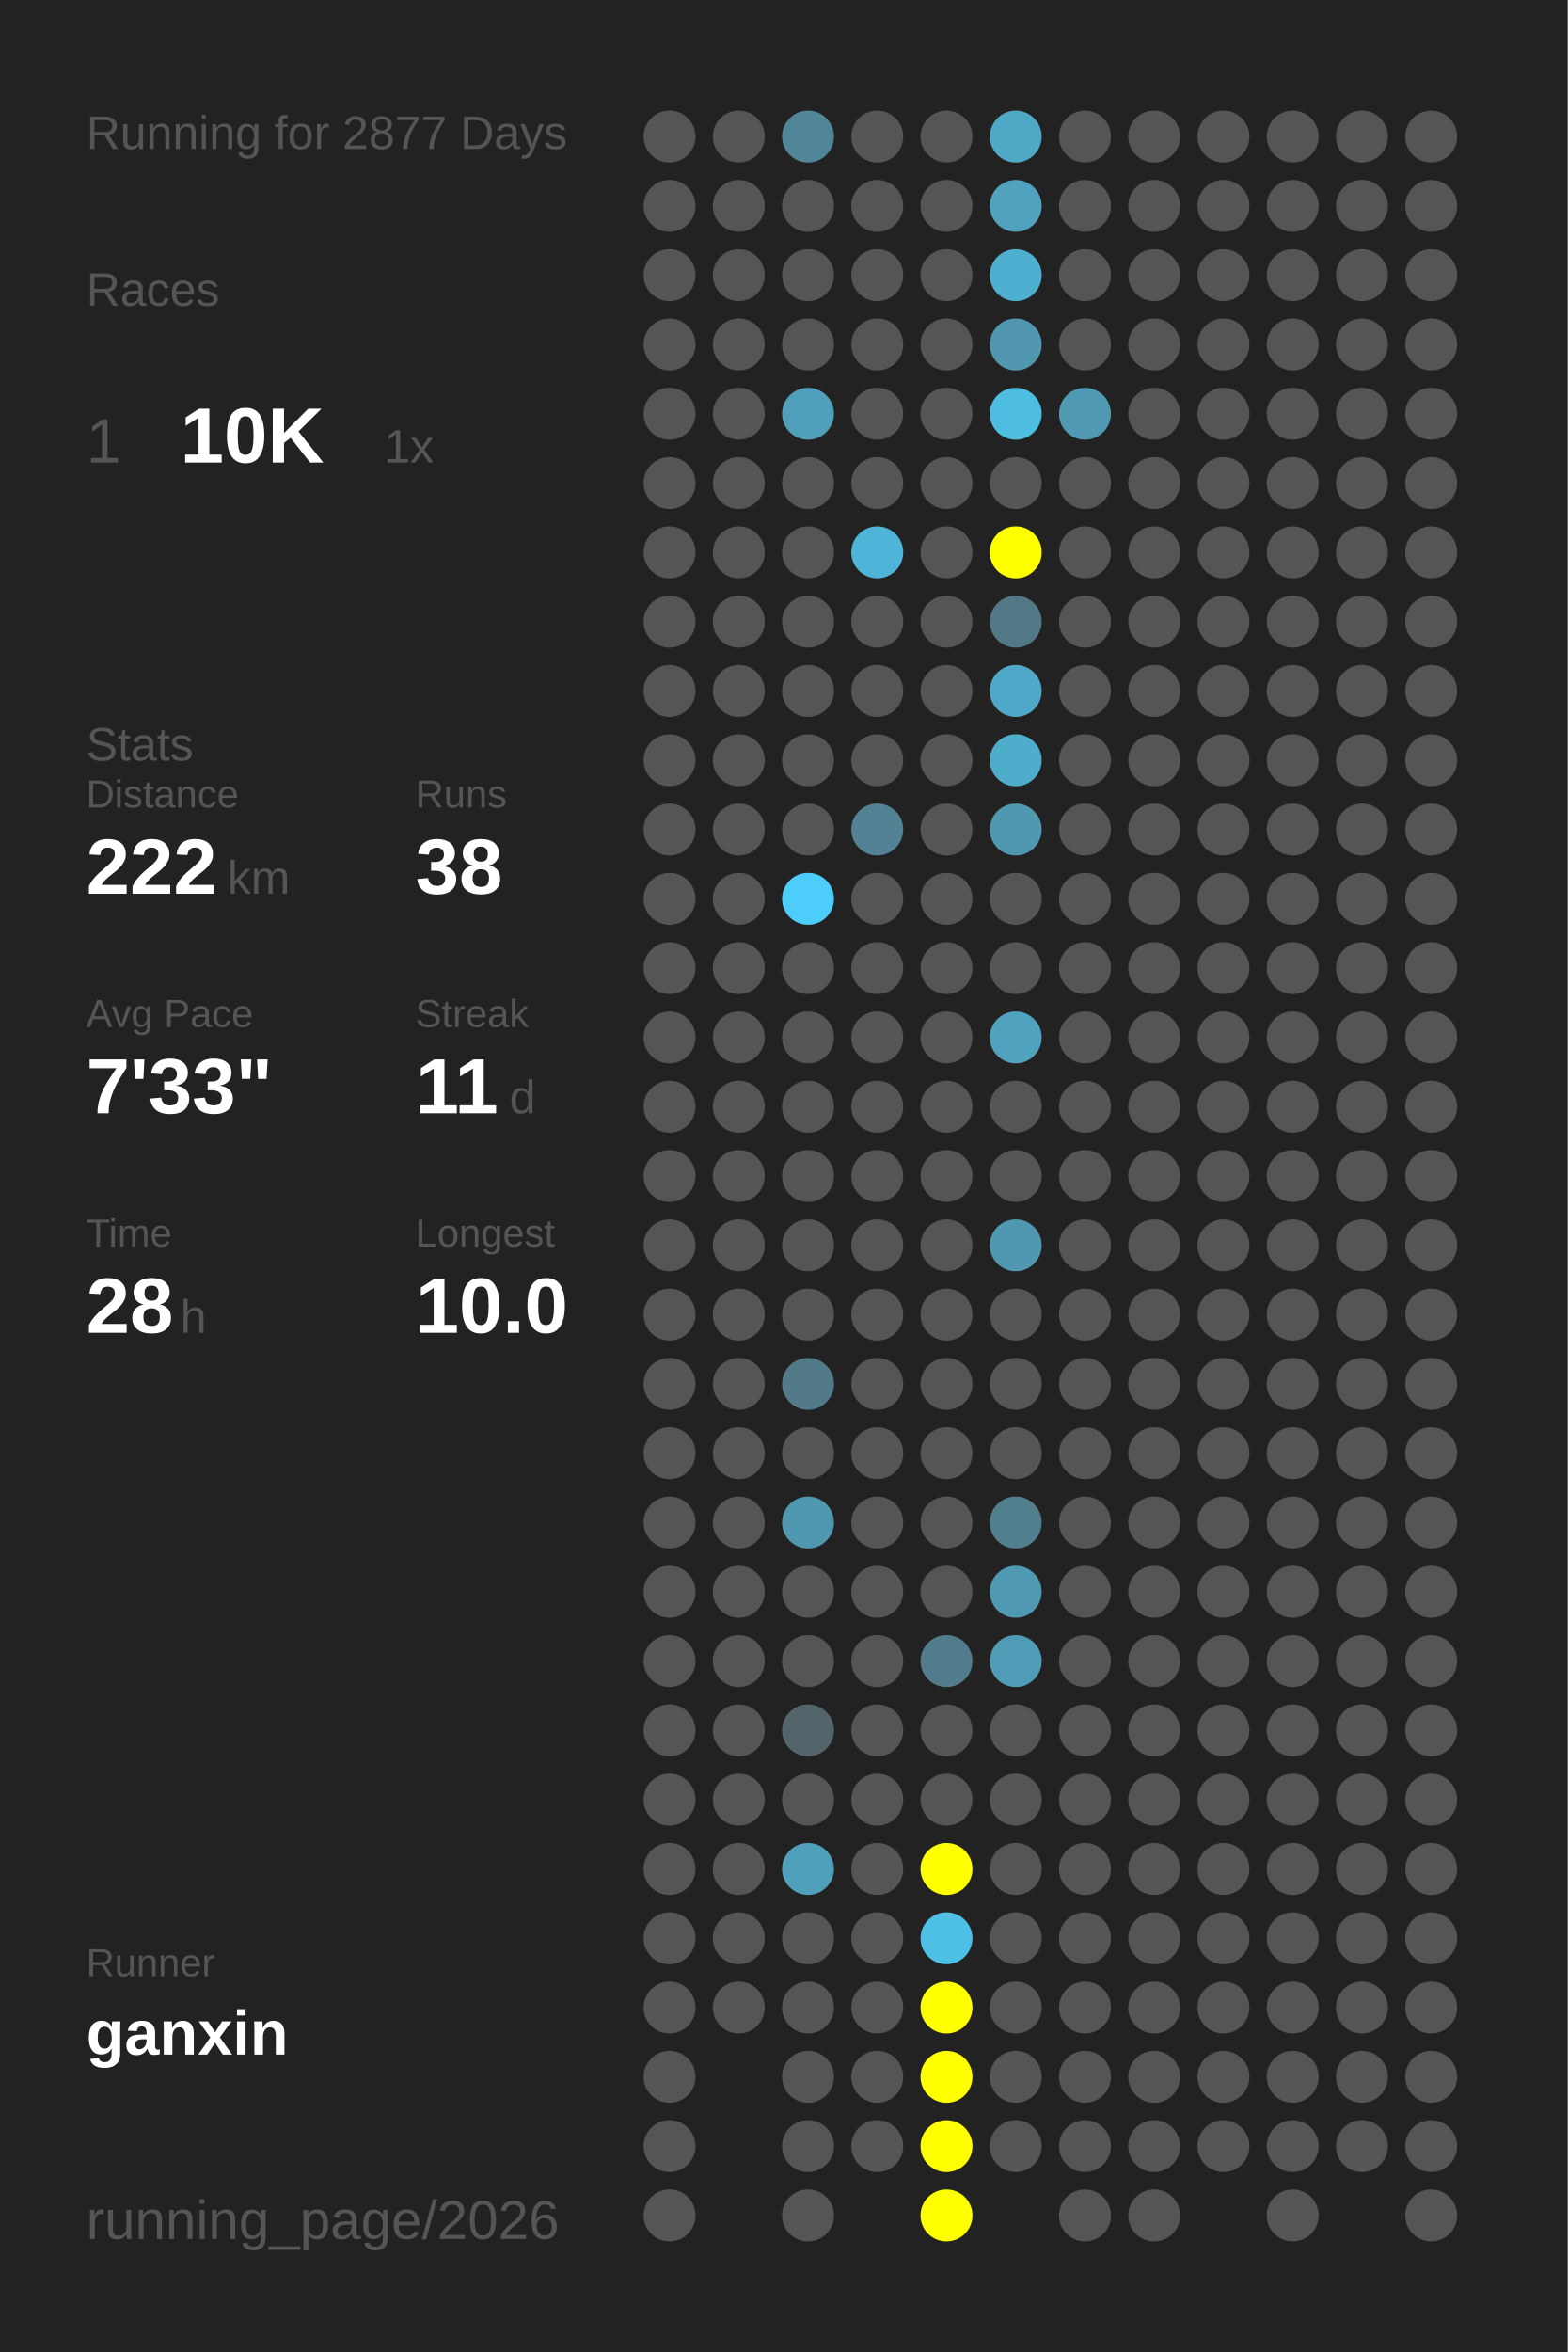
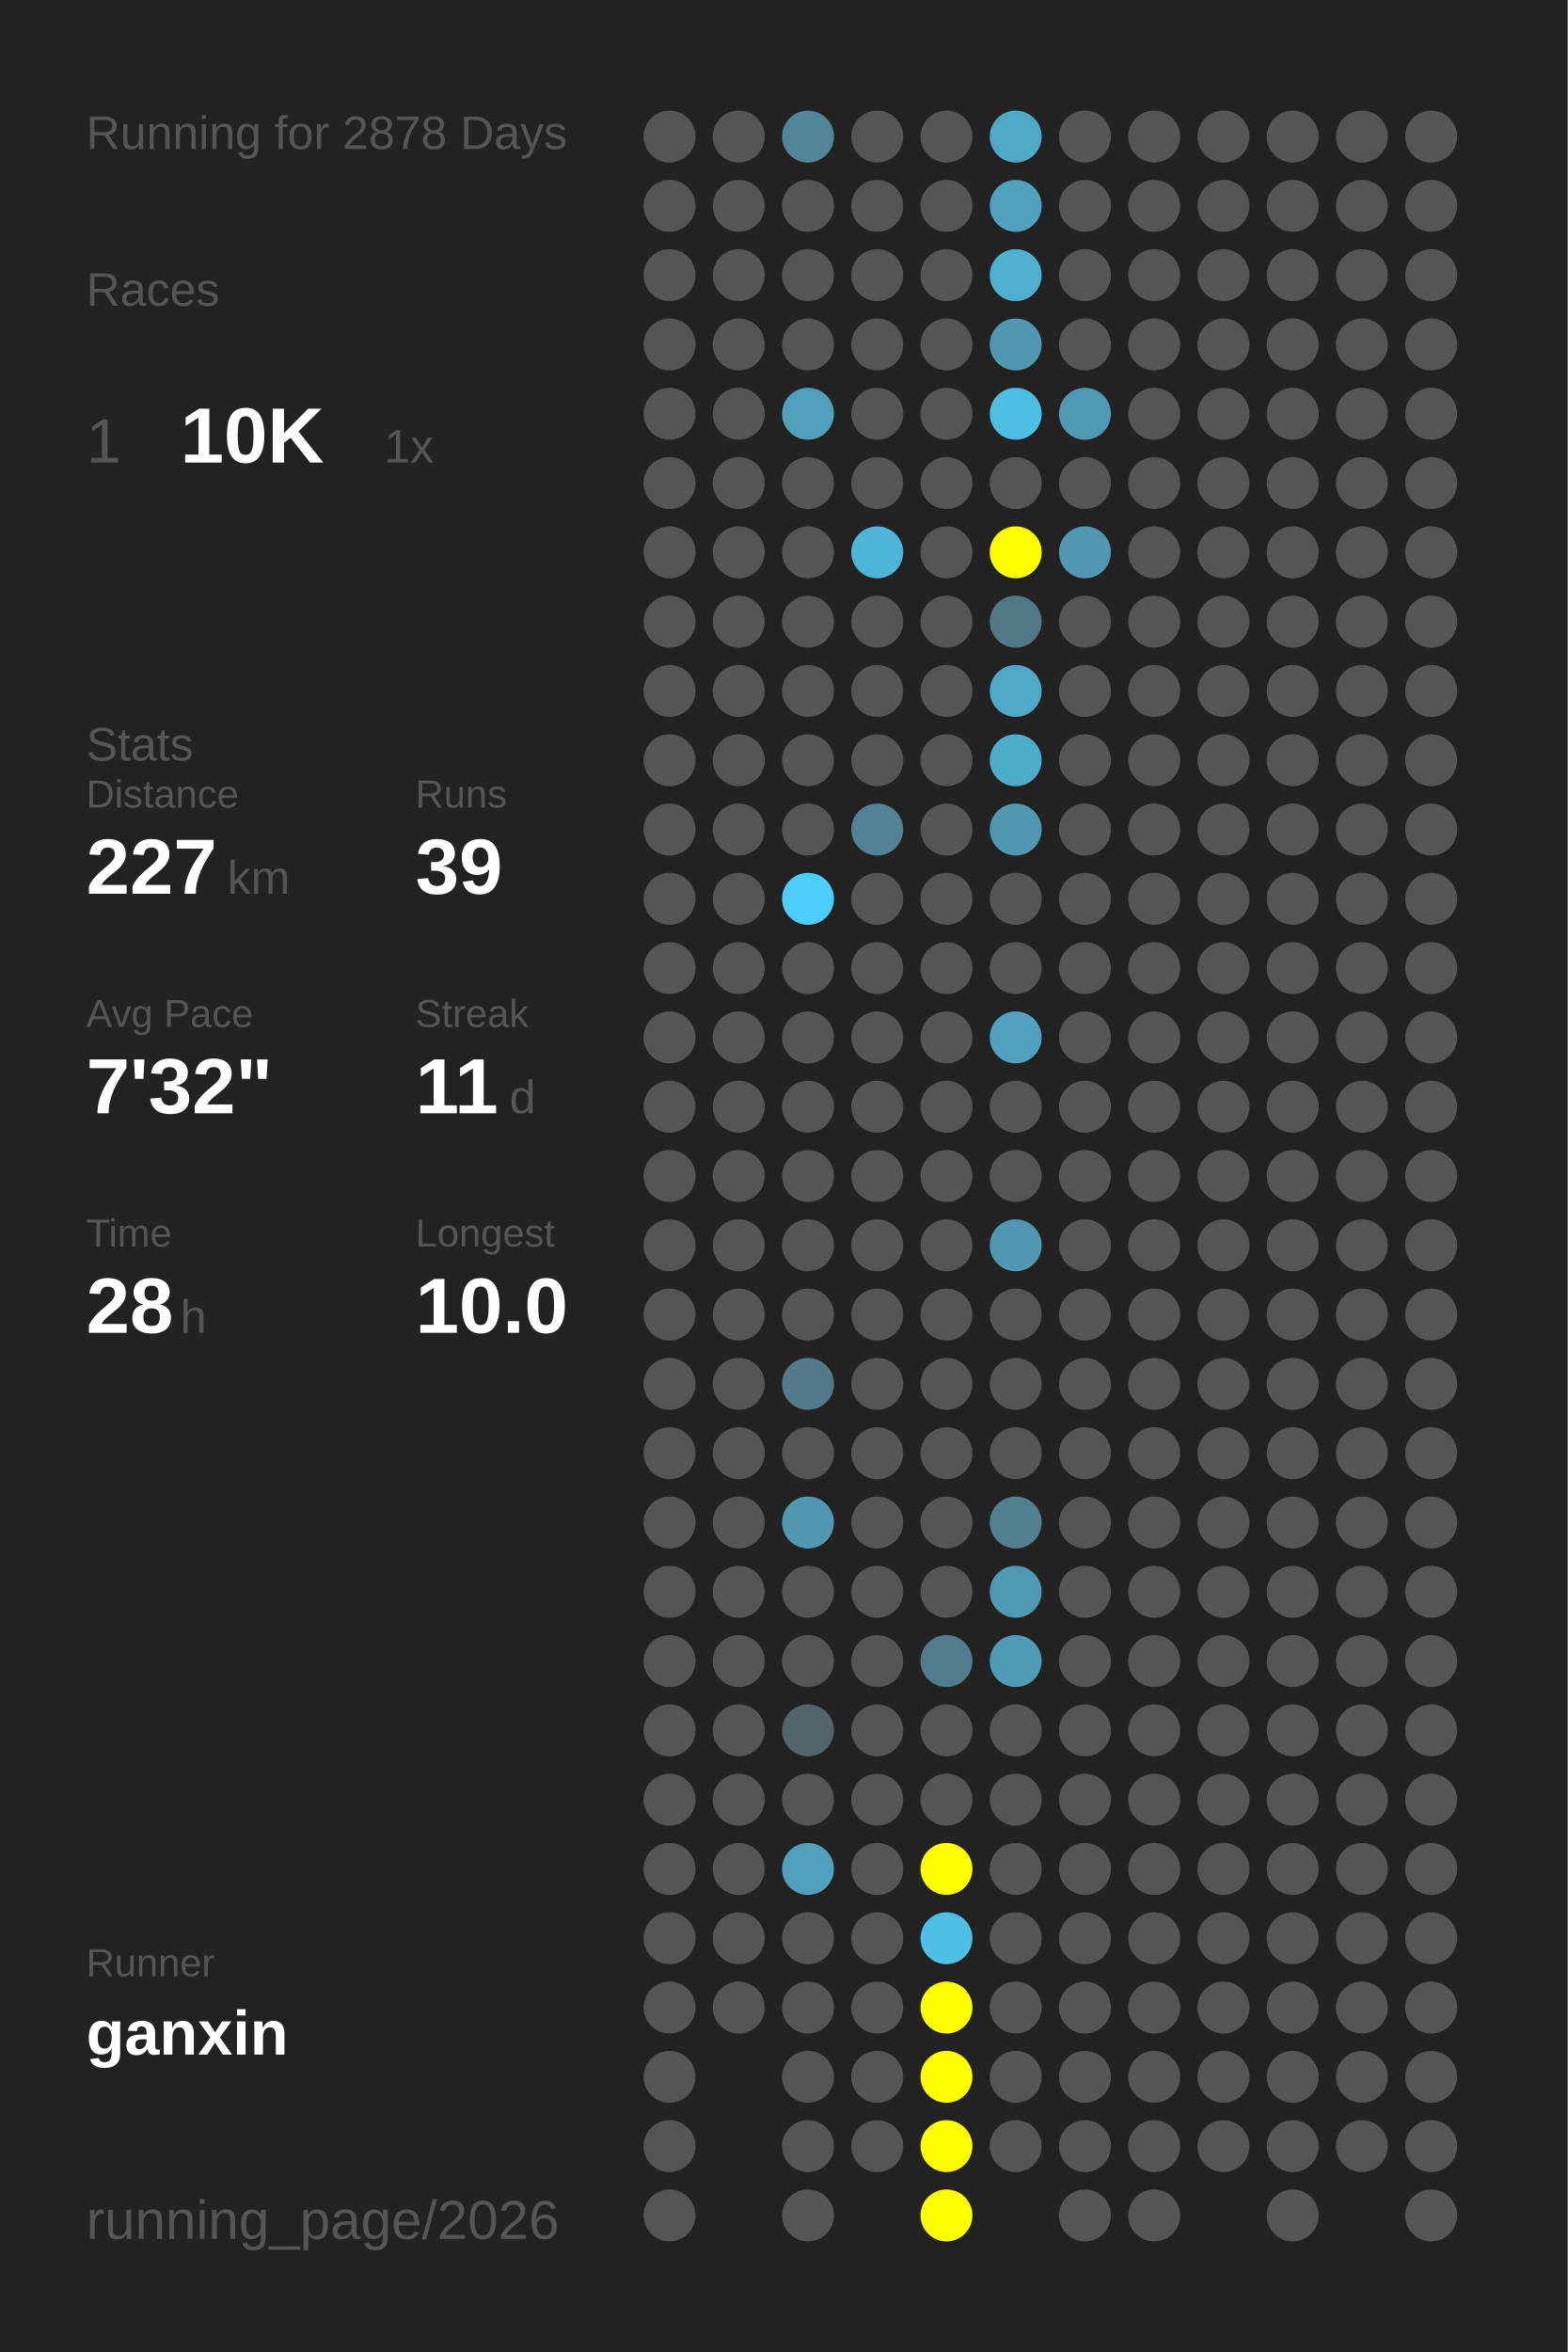
<svg xmlns="http://www.w3.org/2000/svg" baseProfile="full" height="300mm" version="1.1" viewBox="0,0,200,300" width="200mm">
  <defs />
  <rect fill="#222222" height="300" width="200" x="0" y="0" />
-   <text fill="#555555" style="font-size:6px; font-family:Arial;" x="11" y="19">Running for 2877 Days</text>
+   <text fill="#555555" style="font-size:6px; font-family:Arial;" x="11" y="19">Running for 2878 Days</text>
  <text fill="#555555" style="font-size:6px; font-family:Arial;" x="11" y="39">Races</text>
  <text fill="#555555" style="font-size:8px; font-family:Arial;" x="11" y="59">1</text>
  <text fill="#FFFFFF" style="font-size:10px; font-family:Arial; font-weight:bold;" x="23" y="59">10K</text>
  <text fill="#555555" style="font-size:6px; font-family:Arial;" x="49" y="59">1x</text>
  <text fill="#555555" style="font-size:6px; font-family:Arial;" x="11" y="97">Stats</text>
  <text fill="#555555" style="font-size:5px; font-family:Arial;" x="11" y="103">Distance</text>
-   <text fill="#FFFFFF" style="font-size:10px; font-family:Arial; font-weight:bold;" x="11" y="114">222</text>
+   <text fill="#FFFFFF" style="font-size:10px; font-family:Arial; font-weight:bold;" x="11" y="114">227</text>
  <text fill="#555555" style="font-size:6px; font-family:Arial;" x="29" y="114">km</text>
  <text fill="#555555" style="font-size:5px; font-family:Arial;" x="53" y="103">Runs</text>
-   <text fill="#FFFFFF" style="font-size:10px; font-family:Arial; font-weight:bold;" x="53" y="114">38</text>
+   <text fill="#FFFFFF" style="font-size:10px; font-family:Arial; font-weight:bold;" x="53" y="114">39</text>
  <text fill="#555555" style="font-size:5px; font-family:Arial;" x="11" y="131">Avg Pace</text>
-   <text fill="#FFFFFF" style="font-size:10px; font-family:Arial; font-weight:bold;" x="11" y="142">7'33"</text>
+   <text fill="#FFFFFF" style="font-size:10px; font-family:Arial; font-weight:bold;" x="11" y="142">7'32"</text>
  <text fill="#555555" style="font-size:5px; font-family:Arial;" x="53" y="131">Streak</text>
  <text fill="#FFFFFF" style="font-size:10px; font-family:Arial; font-weight:bold;" x="53" y="142">11</text>
  <text fill="#555555" style="font-size:6px; font-family:Arial;" x="65" y="142">d</text>
  <text fill="#555555" style="font-size:5px; font-family:Arial;" x="11" y="159">Time</text>
  <text fill="#FFFFFF" style="font-size:10px; font-family:Arial; font-weight:bold;" x="11" y="170">28</text>
  <text fill="#555555" style="font-size:6px; font-family:Arial;" x="23" y="170">h</text>
  <text fill="#555555" style="font-size:5px; font-family:Arial;" x="53" y="159">Longest</text>
  <text fill="#FFFFFF" style="font-size:10px; font-family:Arial; font-weight:bold;" x="53" y="170">10.0</text>
  <text fill="#555555" style="font-size:5px; font-family:Arial;" x="11" y="252.065">Runner</text>
  <text fill="#FFFFFF" style="font-size:8px; font-family:Arial; font-weight:bold;" x="11" y="262.065">ganxin</text>
  <text fill="#555555" style="font-size:7px; font-family:Arial;" x="11" y="285.581">running_page/2026</text>
  <circle cx="85.417" cy="17.419" fill="#555555" r="3.312" />
  <circle cx="85.417" cy="26.258" fill="#555555" r="3.312" />
  <circle cx="85.417" cy="35.097" fill="#555555" r="3.312" />
  <circle cx="85.417" cy="43.935" fill="#555555" r="3.312" />
  <circle cx="85.417" cy="52.774" fill="#555555" r="3.312" />
  <circle cx="85.417" cy="61.613" fill="#555555" r="3.312" />
  <circle cx="85.417" cy="70.452" fill="#555555" r="3.312" />
  <circle cx="85.417" cy="79.29" fill="#555555" r="3.312" />
  <circle cx="85.417" cy="88.129" fill="#555555" r="3.312" />
  <circle cx="85.417" cy="96.968" fill="#555555" r="3.312" />
  <circle cx="85.417" cy="105.806" fill="#555555" r="3.312" />
  <circle cx="85.417" cy="114.645" fill="#555555" r="3.312" />
  <circle cx="85.417" cy="123.484" fill="#555555" r="3.312" />
  <circle cx="85.417" cy="132.323" fill="#555555" r="3.312" />
  <circle cx="85.417" cy="141.161" fill="#555555" r="3.312" />
  <circle cx="85.417" cy="150" fill="#555555" r="3.312" />
  <circle cx="85.417" cy="158.839" fill="#555555" r="3.312" />
  <circle cx="85.417" cy="167.677" fill="#555555" r="3.312" />
  <circle cx="85.417" cy="176.516" fill="#555555" r="3.312" />
  <circle cx="85.417" cy="185.355" fill="#555555" r="3.312" />
  <circle cx="85.417" cy="194.194" fill="#555555" r="3.312" />
  <circle cx="85.417" cy="203.032" fill="#555555" r="3.312" />
  <circle cx="85.417" cy="211.871" fill="#555555" r="3.312" />
  <circle cx="85.417" cy="220.71" fill="#555555" r="3.312" />
  <circle cx="85.417" cy="229.548" fill="#555555" r="3.312" />
  <circle cx="85.417" cy="238.387" fill="#555555" r="3.312" />
  <circle cx="85.417" cy="247.226" fill="#555555" r="3.312" />
  <circle cx="85.417" cy="256.065" fill="#555555" r="3.312" />
  <circle cx="85.417" cy="264.903" fill="#555555" r="3.312" />
  <circle cx="85.417" cy="273.742" fill="#555555" r="3.312" />
  <circle cx="85.417" cy="282.581" fill="#555555" r="3.312" />
  <circle cx="94.25" cy="17.419" fill="#555555" r="3.312" />
  <circle cx="94.25" cy="26.258" fill="#555555" r="3.312" />
  <circle cx="94.25" cy="35.097" fill="#555555" r="3.312" />
  <circle cx="94.25" cy="43.935" fill="#555555" r="3.312" />
  <circle cx="94.25" cy="52.774" fill="#555555" r="3.312" />
  <circle cx="94.25" cy="61.613" fill="#555555" r="3.312" />
  <circle cx="94.25" cy="70.452" fill="#555555" r="3.312" />
  <circle cx="94.25" cy="79.29" fill="#555555" r="3.312" />
  <circle cx="94.25" cy="88.129" fill="#555555" r="3.312" />
  <circle cx="94.25" cy="96.968" fill="#555555" r="3.312" />
  <circle cx="94.25" cy="105.806" fill="#555555" r="3.312" />
  <circle cx="94.25" cy="114.645" fill="#555555" r="3.312" />
  <circle cx="94.25" cy="123.484" fill="#555555" r="3.312" />
  <circle cx="94.25" cy="132.323" fill="#555555" r="3.312" />
  <circle cx="94.25" cy="141.161" fill="#555555" r="3.312" />
  <circle cx="94.25" cy="150" fill="#555555" r="3.312" />
  <circle cx="94.25" cy="158.839" fill="#555555" r="3.312" />
  <circle cx="94.25" cy="167.677" fill="#555555" r="3.312" />
  <circle cx="94.25" cy="176.516" fill="#555555" r="3.312" />
  <circle cx="94.25" cy="185.355" fill="#555555" r="3.312" />
  <circle cx="94.25" cy="194.194" fill="#555555" r="3.312" />
  <circle cx="94.25" cy="203.032" fill="#555555" r="3.312" />
  <circle cx="94.25" cy="211.871" fill="#555555" r="3.312" />
  <circle cx="94.25" cy="220.71" fill="#555555" r="3.312" />
  <circle cx="94.25" cy="229.548" fill="#555555" r="3.312" />
  <circle cx="94.25" cy="238.387" fill="#555555" r="3.312" />
  <circle cx="94.25" cy="247.226" fill="#555555" r="3.312" />
  <circle cx="94.25" cy="256.065" fill="#555555" r="3.312" />
  <circle cx="103.083" cy="17.419" fill="#518698" r="3.312" />
  <circle cx="103.083" cy="26.258" fill="#555555" r="3.312" />
  <circle cx="103.083" cy="35.097" fill="#555555" r="3.312" />
  <circle cx="103.083" cy="43.935" fill="#555555" r="3.312" />
  <circle cx="103.083" cy="52.774" fill="#50a0bb" r="3.312" />
  <circle cx="103.083" cy="61.613" fill="#555555" r="3.312" />
  <circle cx="103.083" cy="70.452" fill="#555555" r="3.312" />
  <circle cx="103.083" cy="79.29" fill="#555555" r="3.312" />
  <circle cx="103.083" cy="88.129" fill="#555555" r="3.312" />
  <circle cx="103.083" cy="96.968" fill="#555555" r="3.312" />
  <circle cx="103.083" cy="105.806" fill="#555555" r="3.312" />
  <circle cx="103.083" cy="114.645" fill="#4dcefa" r="3.312" />
  <circle cx="103.083" cy="123.484" fill="#555555" r="3.312" />
  <circle cx="103.083" cy="132.323" fill="#555555" r="3.312" />
  <circle cx="103.083" cy="141.161" fill="#555555" r="3.312" />
  <circle cx="103.083" cy="150" fill="#555555" r="3.312" />
  <circle cx="103.083" cy="158.839" fill="#555555" r="3.312" />
  <circle cx="103.083" cy="167.677" fill="#555555" r="3.312" />
  <circle cx="103.083" cy="176.516" fill="#527a88" r="3.312" />
  <circle cx="103.083" cy="185.355" fill="#555555" r="3.312" />
  <circle cx="103.083" cy="194.194" fill="#5097b0" r="3.312" />
  <circle cx="103.083" cy="203.032" fill="#555555" r="3.312" />
  <circle cx="103.083" cy="211.871" fill="#555555" r="3.312" />
  <circle cx="103.083" cy="220.71" fill="#53646a" r="3.312" />
  <circle cx="103.083" cy="229.548" fill="#555555" r="3.312" />
  <circle cx="103.083" cy="238.387" fill="#50a0bb" r="3.312" />
  <circle cx="103.083" cy="247.226" fill="#555555" r="3.312" />
  <circle cx="103.083" cy="256.065" fill="#555555" r="3.312" />
  <circle cx="103.083" cy="264.903" fill="#555555" r="3.312" />
  <circle cx="103.083" cy="273.742" fill="#555555" r="3.312" />
  <circle cx="103.083" cy="282.581" fill="#555555" r="3.312" />
  <circle cx="111.917" cy="17.419" fill="#555555" r="3.312" />
  <circle cx="111.917" cy="26.258" fill="#555555" r="3.312" />
  <circle cx="111.917" cy="35.097" fill="#555555" r="3.312" />
  <circle cx="111.917" cy="43.935" fill="#555555" r="3.312" />
  <circle cx="111.917" cy="52.774" fill="#555555" r="3.312" />
  <circle cx="111.917" cy="61.613" fill="#555555" r="3.312" />
  <circle cx="111.917" cy="70.452" fill="#4eb5d8" r="3.312" />
  <circle cx="111.917" cy="79.29" fill="#555555" r="3.312" />
  <circle cx="111.917" cy="88.129" fill="#555555" r="3.312" />
  <circle cx="111.917" cy="96.968" fill="#555555" r="3.312" />
  <circle cx="111.917" cy="105.806" fill="#528293" r="3.312" />
  <circle cx="111.917" cy="114.645" fill="#555555" r="3.312" />
  <circle cx="111.917" cy="123.484" fill="#555555" r="3.312" />
  <circle cx="111.917" cy="132.323" fill="#555555" r="3.312" />
  <circle cx="111.917" cy="141.161" fill="#555555" r="3.312" />
  <circle cx="111.917" cy="150" fill="#555555" r="3.312" />
  <circle cx="111.917" cy="158.839" fill="#555555" r="3.312" />
  <circle cx="111.917" cy="167.677" fill="#555555" r="3.312" />
  <circle cx="111.917" cy="176.516" fill="#555555" r="3.312" />
  <circle cx="111.917" cy="185.355" fill="#555555" r="3.312" />
  <circle cx="111.917" cy="194.194" fill="#555555" r="3.312" />
  <circle cx="111.917" cy="203.032" fill="#555555" r="3.312" />
  <circle cx="111.917" cy="211.871" fill="#555555" r="3.312" />
  <circle cx="111.917" cy="220.71" fill="#555555" r="3.312" />
  <circle cx="111.917" cy="229.548" fill="#555555" r="3.312" />
  <circle cx="111.917" cy="238.387" fill="#555555" r="3.312" />
  <circle cx="111.917" cy="247.226" fill="#555555" r="3.312" />
  <circle cx="111.917" cy="256.065" fill="#555555" r="3.312" />
  <circle cx="111.917" cy="264.903" fill="#555555" r="3.312" />
  <circle cx="111.917" cy="273.742" fill="#555555" r="3.312" />
  <circle cx="120.75" cy="17.419" fill="#555555" r="3.312" />
  <circle cx="120.75" cy="26.258" fill="#555555" r="3.312" />
  <circle cx="120.75" cy="35.097" fill="#555555" r="3.312" />
  <circle cx="120.75" cy="43.935" fill="#555555" r="3.312" />
  <circle cx="120.75" cy="52.774" fill="#555555" r="3.312" />
  <circle cx="120.75" cy="61.613" fill="#555555" r="3.312" />
  <circle cx="120.75" cy="70.452" fill="#555555" r="3.312" />
  <circle cx="120.75" cy="79.29" fill="#555555" r="3.312" />
  <circle cx="120.75" cy="88.129" fill="#555555" r="3.312" />
  <circle cx="120.75" cy="96.968" fill="#555555" r="3.312" />
  <circle cx="120.75" cy="105.806" fill="#555555" r="3.312" />
  <circle cx="120.75" cy="114.645" fill="#555555" r="3.312" />
  <circle cx="120.75" cy="123.484" fill="#555555" r="3.312" />
  <circle cx="120.75" cy="132.323" fill="#555555" r="3.312" />
  <circle cx="120.75" cy="141.161" fill="#555555" r="3.312" />
  <circle cx="120.75" cy="150" fill="#555555" r="3.312" />
  <circle cx="120.75" cy="158.839" fill="#555555" r="3.312" />
  <circle cx="120.75" cy="167.677" fill="#555555" r="3.312" />
  <circle cx="120.75" cy="176.516" fill="#555555" r="3.312" />
  <circle cx="120.75" cy="185.355" fill="#555555" r="3.312" />
  <circle cx="120.75" cy="194.194" fill="#555555" r="3.312" />
  <circle cx="120.75" cy="203.032" fill="#555555" r="3.312" />
  <circle cx="120.75" cy="211.871" fill="#527c8b" r="3.312" />
  <circle cx="120.75" cy="220.71" fill="#555555" r="3.312" />
  <circle cx="120.75" cy="229.548" fill="#555555" r="3.312" />
  <circle cx="120.75" cy="238.387" fill="#FFFF00" r="3.312" />
  <circle cx="120.75" cy="247.226" fill="#4ebfe5" r="3.312" />
  <circle cx="120.75" cy="256.065" fill="#FFFF00" r="3.312" />
  <circle cx="120.75" cy="264.903" fill="#FFFF00" r="3.312" />
  <circle cx="120.75" cy="273.742" fill="#FFFF00" r="3.312" />
  <circle cx="120.75" cy="282.581" fill="#FFFF00" r="3.312" />
  <circle cx="129.583" cy="17.419" fill="#4fa8c6" r="3.312" />
  <circle cx="129.583" cy="26.258" fill="#50a2be" r="3.312" />
  <circle cx="129.583" cy="35.097" fill="#4fafd0" r="3.312" />
  <circle cx="129.583" cy="43.935" fill="#5097af" r="3.312" />
  <circle cx="129.583" cy="52.774" fill="#4ebde2" r="3.312" />
  <circle cx="129.583" cy="61.613" fill="#555555" r="3.312" />
  <circle cx="129.583" cy="70.452" fill="#FFFF00" r="3.312" />
  <circle cx="129.583" cy="79.29" fill="#527885" r="3.312" />
  <circle cx="129.583" cy="88.129" fill="#4fa8c7" r="3.312" />
  <circle cx="129.583" cy="96.968" fill="#4fadcc" r="3.312" />
  <circle cx="129.583" cy="105.806" fill="#5098b0" r="3.312" />
  <circle cx="129.583" cy="114.645" fill="#555555" r="3.312" />
  <circle cx="129.583" cy="123.484" fill="#555555" r="3.312" />
  <circle cx="129.583" cy="132.323" fill="#50a2be" r="3.312" />
  <circle cx="129.583" cy="141.161" fill="#555555" r="3.312" />
  <circle cx="129.583" cy="150" fill="#555555" r="3.312" />
  <circle cx="129.583" cy="158.839" fill="#5098b1" r="3.312" />
  <circle cx="129.583" cy="167.677" fill="#555555" r="3.312" />
  <circle cx="129.583" cy="176.516" fill="#555555" r="3.312" />
  <circle cx="129.583" cy="185.355" fill="#555555" r="3.312" />
  <circle cx="129.583" cy="194.194" fill="#527f8e" r="3.312" />
  <circle cx="129.583" cy="203.032" fill="#5099b2" r="3.312" />
  <circle cx="129.583" cy="211.871" fill="#509bb5" r="3.312" />
  <circle cx="129.583" cy="220.71" fill="#555555" r="3.312" />
  <circle cx="129.583" cy="229.548" fill="#555555" r="3.312" />
  <circle cx="129.583" cy="238.387" fill="#555555" r="3.312" />
  <circle cx="129.583" cy="247.226" fill="#555555" r="3.312" />
  <circle cx="129.583" cy="256.065" fill="#555555" r="3.312" />
  <circle cx="129.583" cy="264.903" fill="#555555" r="3.312" />
  <circle cx="129.583" cy="273.742" fill="#555555" r="3.312" />
  <circle cx="138.417" cy="17.419" fill="#555555" r="3.312" />
  <circle cx="138.417" cy="26.258" fill="#555555" r="3.312" />
  <circle cx="138.417" cy="35.097" fill="#555555" r="3.312" />
  <circle cx="138.417" cy="43.935" fill="#555555" r="3.312" />
  <circle cx="138.417" cy="52.774" fill="#5099b2" r="3.312" />
  <circle cx="138.417" cy="61.613" fill="#555555" r="3.312" />
-   <circle cx="138.417" cy="70.452" fill="#555555" r="3.312" />
+   <circle cx="138.417" cy="70.452" fill="#5098b1" r="3.312" />
  <circle cx="138.417" cy="79.29" fill="#555555" r="3.312" />
  <circle cx="138.417" cy="88.129" fill="#555555" r="3.312" />
  <circle cx="138.417" cy="96.968" fill="#555555" r="3.312" />
  <circle cx="138.417" cy="105.806" fill="#555555" r="3.312" />
  <circle cx="138.417" cy="114.645" fill="#555555" r="3.312" />
  <circle cx="138.417" cy="123.484" fill="#555555" r="3.312" />
  <circle cx="138.417" cy="132.323" fill="#555555" r="3.312" />
  <circle cx="138.417" cy="141.161" fill="#555555" r="3.312" />
  <circle cx="138.417" cy="150" fill="#555555" r="3.312" />
  <circle cx="138.417" cy="158.839" fill="#555555" r="3.312" />
  <circle cx="138.417" cy="167.677" fill="#555555" r="3.312" />
  <circle cx="138.417" cy="176.516" fill="#555555" r="3.312" />
  <circle cx="138.417" cy="185.355" fill="#555555" r="3.312" />
  <circle cx="138.417" cy="194.194" fill="#555555" r="3.312" />
  <circle cx="138.417" cy="203.032" fill="#555555" r="3.312" />
  <circle cx="138.417" cy="211.871" fill="#555555" r="3.312" />
  <circle cx="138.417" cy="220.71" fill="#555555" r="3.312" />
  <circle cx="138.417" cy="229.548" fill="#555555" r="3.312" />
  <circle cx="138.417" cy="238.387" fill="#555555" r="3.312" />
  <circle cx="138.417" cy="247.226" fill="#555555" r="3.312" />
  <circle cx="138.417" cy="256.065" fill="#555555" r="3.312" />
  <circle cx="138.417" cy="264.903" fill="#555555" r="3.312" />
  <circle cx="138.417" cy="273.742" fill="#555555" r="3.312" />
  <circle cx="138.417" cy="282.581" fill="#555555" r="3.312" />
  <circle cx="147.25" cy="17.419" fill="#555555" r="3.312" />
  <circle cx="147.25" cy="26.258" fill="#555555" r="3.312" />
  <circle cx="147.25" cy="35.097" fill="#555555" r="3.312" />
  <circle cx="147.25" cy="43.935" fill="#555555" r="3.312" />
  <circle cx="147.25" cy="52.774" fill="#555555" r="3.312" />
  <circle cx="147.25" cy="61.613" fill="#555555" r="3.312" />
  <circle cx="147.25" cy="70.452" fill="#555555" r="3.312" />
  <circle cx="147.25" cy="79.29" fill="#555555" r="3.312" />
  <circle cx="147.25" cy="88.129" fill="#555555" r="3.312" />
  <circle cx="147.25" cy="96.968" fill="#555555" r="3.312" />
  <circle cx="147.25" cy="105.806" fill="#555555" r="3.312" />
  <circle cx="147.25" cy="114.645" fill="#555555" r="3.312" />
  <circle cx="147.25" cy="123.484" fill="#555555" r="3.312" />
  <circle cx="147.25" cy="132.323" fill="#555555" r="3.312" />
  <circle cx="147.25" cy="141.161" fill="#555555" r="3.312" />
  <circle cx="147.25" cy="150" fill="#555555" r="3.312" />
  <circle cx="147.25" cy="158.839" fill="#555555" r="3.312" />
  <circle cx="147.25" cy="167.677" fill="#555555" r="3.312" />
  <circle cx="147.25" cy="176.516" fill="#555555" r="3.312" />
  <circle cx="147.25" cy="185.355" fill="#555555" r="3.312" />
  <circle cx="147.25" cy="194.194" fill="#555555" r="3.312" />
  <circle cx="147.25" cy="203.032" fill="#555555" r="3.312" />
  <circle cx="147.25" cy="211.871" fill="#555555" r="3.312" />
  <circle cx="147.25" cy="220.71" fill="#555555" r="3.312" />
  <circle cx="147.25" cy="229.548" fill="#555555" r="3.312" />
  <circle cx="147.25" cy="238.387" fill="#555555" r="3.312" />
  <circle cx="147.25" cy="247.226" fill="#555555" r="3.312" />
  <circle cx="147.25" cy="256.065" fill="#555555" r="3.312" />
  <circle cx="147.25" cy="264.903" fill="#555555" r="3.312" />
  <circle cx="147.25" cy="273.742" fill="#555555" r="3.312" />
  <circle cx="147.25" cy="282.581" fill="#555555" r="3.312" />
  <circle cx="156.083" cy="17.419" fill="#555555" r="3.312" />
  <circle cx="156.083" cy="26.258" fill="#555555" r="3.312" />
  <circle cx="156.083" cy="35.097" fill="#555555" r="3.312" />
  <circle cx="156.083" cy="43.935" fill="#555555" r="3.312" />
  <circle cx="156.083" cy="52.774" fill="#555555" r="3.312" />
  <circle cx="156.083" cy="61.613" fill="#555555" r="3.312" />
  <circle cx="156.083" cy="70.452" fill="#555555" r="3.312" />
  <circle cx="156.083" cy="79.29" fill="#555555" r="3.312" />
  <circle cx="156.083" cy="88.129" fill="#555555" r="3.312" />
  <circle cx="156.083" cy="96.968" fill="#555555" r="3.312" />
  <circle cx="156.083" cy="105.806" fill="#555555" r="3.312" />
  <circle cx="156.083" cy="114.645" fill="#555555" r="3.312" />
  <circle cx="156.083" cy="123.484" fill="#555555" r="3.312" />
  <circle cx="156.083" cy="132.323" fill="#555555" r="3.312" />
  <circle cx="156.083" cy="141.161" fill="#555555" r="3.312" />
  <circle cx="156.083" cy="150" fill="#555555" r="3.312" />
  <circle cx="156.083" cy="158.839" fill="#555555" r="3.312" />
  <circle cx="156.083" cy="167.677" fill="#555555" r="3.312" />
  <circle cx="156.083" cy="176.516" fill="#555555" r="3.312" />
  <circle cx="156.083" cy="185.355" fill="#555555" r="3.312" />
  <circle cx="156.083" cy="194.194" fill="#555555" r="3.312" />
  <circle cx="156.083" cy="203.032" fill="#555555" r="3.312" />
  <circle cx="156.083" cy="211.871" fill="#555555" r="3.312" />
  <circle cx="156.083" cy="220.71" fill="#555555" r="3.312" />
  <circle cx="156.083" cy="229.548" fill="#555555" r="3.312" />
  <circle cx="156.083" cy="238.387" fill="#555555" r="3.312" />
  <circle cx="156.083" cy="247.226" fill="#555555" r="3.312" />
  <circle cx="156.083" cy="256.065" fill="#555555" r="3.312" />
  <circle cx="156.083" cy="264.903" fill="#555555" r="3.312" />
  <circle cx="156.083" cy="273.742" fill="#555555" r="3.312" />
  <circle cx="164.917" cy="17.419" fill="#555555" r="3.312" />
  <circle cx="164.917" cy="26.258" fill="#555555" r="3.312" />
  <circle cx="164.917" cy="35.097" fill="#555555" r="3.312" />
  <circle cx="164.917" cy="43.935" fill="#555555" r="3.312" />
  <circle cx="164.917" cy="52.774" fill="#555555" r="3.312" />
  <circle cx="164.917" cy="61.613" fill="#555555" r="3.312" />
  <circle cx="164.917" cy="70.452" fill="#555555" r="3.312" />
  <circle cx="164.917" cy="79.29" fill="#555555" r="3.312" />
  <circle cx="164.917" cy="88.129" fill="#555555" r="3.312" />
  <circle cx="164.917" cy="96.968" fill="#555555" r="3.312" />
  <circle cx="164.917" cy="105.806" fill="#555555" r="3.312" />
  <circle cx="164.917" cy="114.645" fill="#555555" r="3.312" />
  <circle cx="164.917" cy="123.484" fill="#555555" r="3.312" />
  <circle cx="164.917" cy="132.323" fill="#555555" r="3.312" />
  <circle cx="164.917" cy="141.161" fill="#555555" r="3.312" />
  <circle cx="164.917" cy="150" fill="#555555" r="3.312" />
  <circle cx="164.917" cy="158.839" fill="#555555" r="3.312" />
  <circle cx="164.917" cy="167.677" fill="#555555" r="3.312" />
  <circle cx="164.917" cy="176.516" fill="#555555" r="3.312" />
  <circle cx="164.917" cy="185.355" fill="#555555" r="3.312" />
  <circle cx="164.917" cy="194.194" fill="#555555" r="3.312" />
  <circle cx="164.917" cy="203.032" fill="#555555" r="3.312" />
  <circle cx="164.917" cy="211.871" fill="#555555" r="3.312" />
  <circle cx="164.917" cy="220.71" fill="#555555" r="3.312" />
  <circle cx="164.917" cy="229.548" fill="#555555" r="3.312" />
  <circle cx="164.917" cy="238.387" fill="#555555" r="3.312" />
  <circle cx="164.917" cy="247.226" fill="#555555" r="3.312" />
  <circle cx="164.917" cy="256.065" fill="#555555" r="3.312" />
  <circle cx="164.917" cy="264.903" fill="#555555" r="3.312" />
  <circle cx="164.917" cy="273.742" fill="#555555" r="3.312" />
  <circle cx="164.917" cy="282.581" fill="#555555" r="3.312" />
  <circle cx="173.75" cy="17.419" fill="#555555" r="3.312" />
  <circle cx="173.75" cy="26.258" fill="#555555" r="3.312" />
  <circle cx="173.75" cy="35.097" fill="#555555" r="3.312" />
  <circle cx="173.75" cy="43.935" fill="#555555" r="3.312" />
  <circle cx="173.75" cy="52.774" fill="#555555" r="3.312" />
  <circle cx="173.75" cy="61.613" fill="#555555" r="3.312" />
  <circle cx="173.75" cy="70.452" fill="#555555" r="3.312" />
  <circle cx="173.75" cy="79.29" fill="#555555" r="3.312" />
  <circle cx="173.75" cy="88.129" fill="#555555" r="3.312" />
  <circle cx="173.75" cy="96.968" fill="#555555" r="3.312" />
  <circle cx="173.75" cy="105.806" fill="#555555" r="3.312" />
  <circle cx="173.75" cy="114.645" fill="#555555" r="3.312" />
  <circle cx="173.75" cy="123.484" fill="#555555" r="3.312" />
  <circle cx="173.75" cy="132.323" fill="#555555" r="3.312" />
  <circle cx="173.75" cy="141.161" fill="#555555" r="3.312" />
  <circle cx="173.75" cy="150" fill="#555555" r="3.312" />
  <circle cx="173.75" cy="158.839" fill="#555555" r="3.312" />
  <circle cx="173.75" cy="167.677" fill="#555555" r="3.312" />
  <circle cx="173.75" cy="176.516" fill="#555555" r="3.312" />
  <circle cx="173.75" cy="185.355" fill="#555555" r="3.312" />
  <circle cx="173.75" cy="194.194" fill="#555555" r="3.312" />
  <circle cx="173.75" cy="203.032" fill="#555555" r="3.312" />
  <circle cx="173.75" cy="211.871" fill="#555555" r="3.312" />
  <circle cx="173.75" cy="220.71" fill="#555555" r="3.312" />
  <circle cx="173.75" cy="229.548" fill="#555555" r="3.312" />
  <circle cx="173.75" cy="238.387" fill="#555555" r="3.312" />
  <circle cx="173.75" cy="247.226" fill="#555555" r="3.312" />
  <circle cx="173.75" cy="256.065" fill="#555555" r="3.312" />
  <circle cx="173.75" cy="264.903" fill="#555555" r="3.312" />
  <circle cx="173.75" cy="273.742" fill="#555555" r="3.312" />
  <circle cx="182.583" cy="17.419" fill="#555555" r="3.312" />
  <circle cx="182.583" cy="26.258" fill="#555555" r="3.312" />
  <circle cx="182.583" cy="35.097" fill="#555555" r="3.312" />
  <circle cx="182.583" cy="43.935" fill="#555555" r="3.312" />
  <circle cx="182.583" cy="52.774" fill="#555555" r="3.312" />
  <circle cx="182.583" cy="61.613" fill="#555555" r="3.312" />
  <circle cx="182.583" cy="70.452" fill="#555555" r="3.312" />
  <circle cx="182.583" cy="79.29" fill="#555555" r="3.312" />
  <circle cx="182.583" cy="88.129" fill="#555555" r="3.312" />
  <circle cx="182.583" cy="96.968" fill="#555555" r="3.312" />
  <circle cx="182.583" cy="105.806" fill="#555555" r="3.312" />
  <circle cx="182.583" cy="114.645" fill="#555555" r="3.312" />
  <circle cx="182.583" cy="123.484" fill="#555555" r="3.312" />
  <circle cx="182.583" cy="132.323" fill="#555555" r="3.312" />
  <circle cx="182.583" cy="141.161" fill="#555555" r="3.312" />
  <circle cx="182.583" cy="150" fill="#555555" r="3.312" />
  <circle cx="182.583" cy="158.839" fill="#555555" r="3.312" />
  <circle cx="182.583" cy="167.677" fill="#555555" r="3.312" />
  <circle cx="182.583" cy="176.516" fill="#555555" r="3.312" />
  <circle cx="182.583" cy="185.355" fill="#555555" r="3.312" />
  <circle cx="182.583" cy="194.194" fill="#555555" r="3.312" />
  <circle cx="182.583" cy="203.032" fill="#555555" r="3.312" />
  <circle cx="182.583" cy="211.871" fill="#555555" r="3.312" />
  <circle cx="182.583" cy="220.71" fill="#555555" r="3.312" />
  <circle cx="182.583" cy="229.548" fill="#555555" r="3.312" />
  <circle cx="182.583" cy="238.387" fill="#555555" r="3.312" />
  <circle cx="182.583" cy="247.226" fill="#555555" r="3.312" />
  <circle cx="182.583" cy="256.065" fill="#555555" r="3.312" />
  <circle cx="182.583" cy="264.903" fill="#555555" r="3.312" />
  <circle cx="182.583" cy="273.742" fill="#555555" r="3.312" />
  <circle cx="182.583" cy="282.581" fill="#555555" r="3.312" />
</svg>
